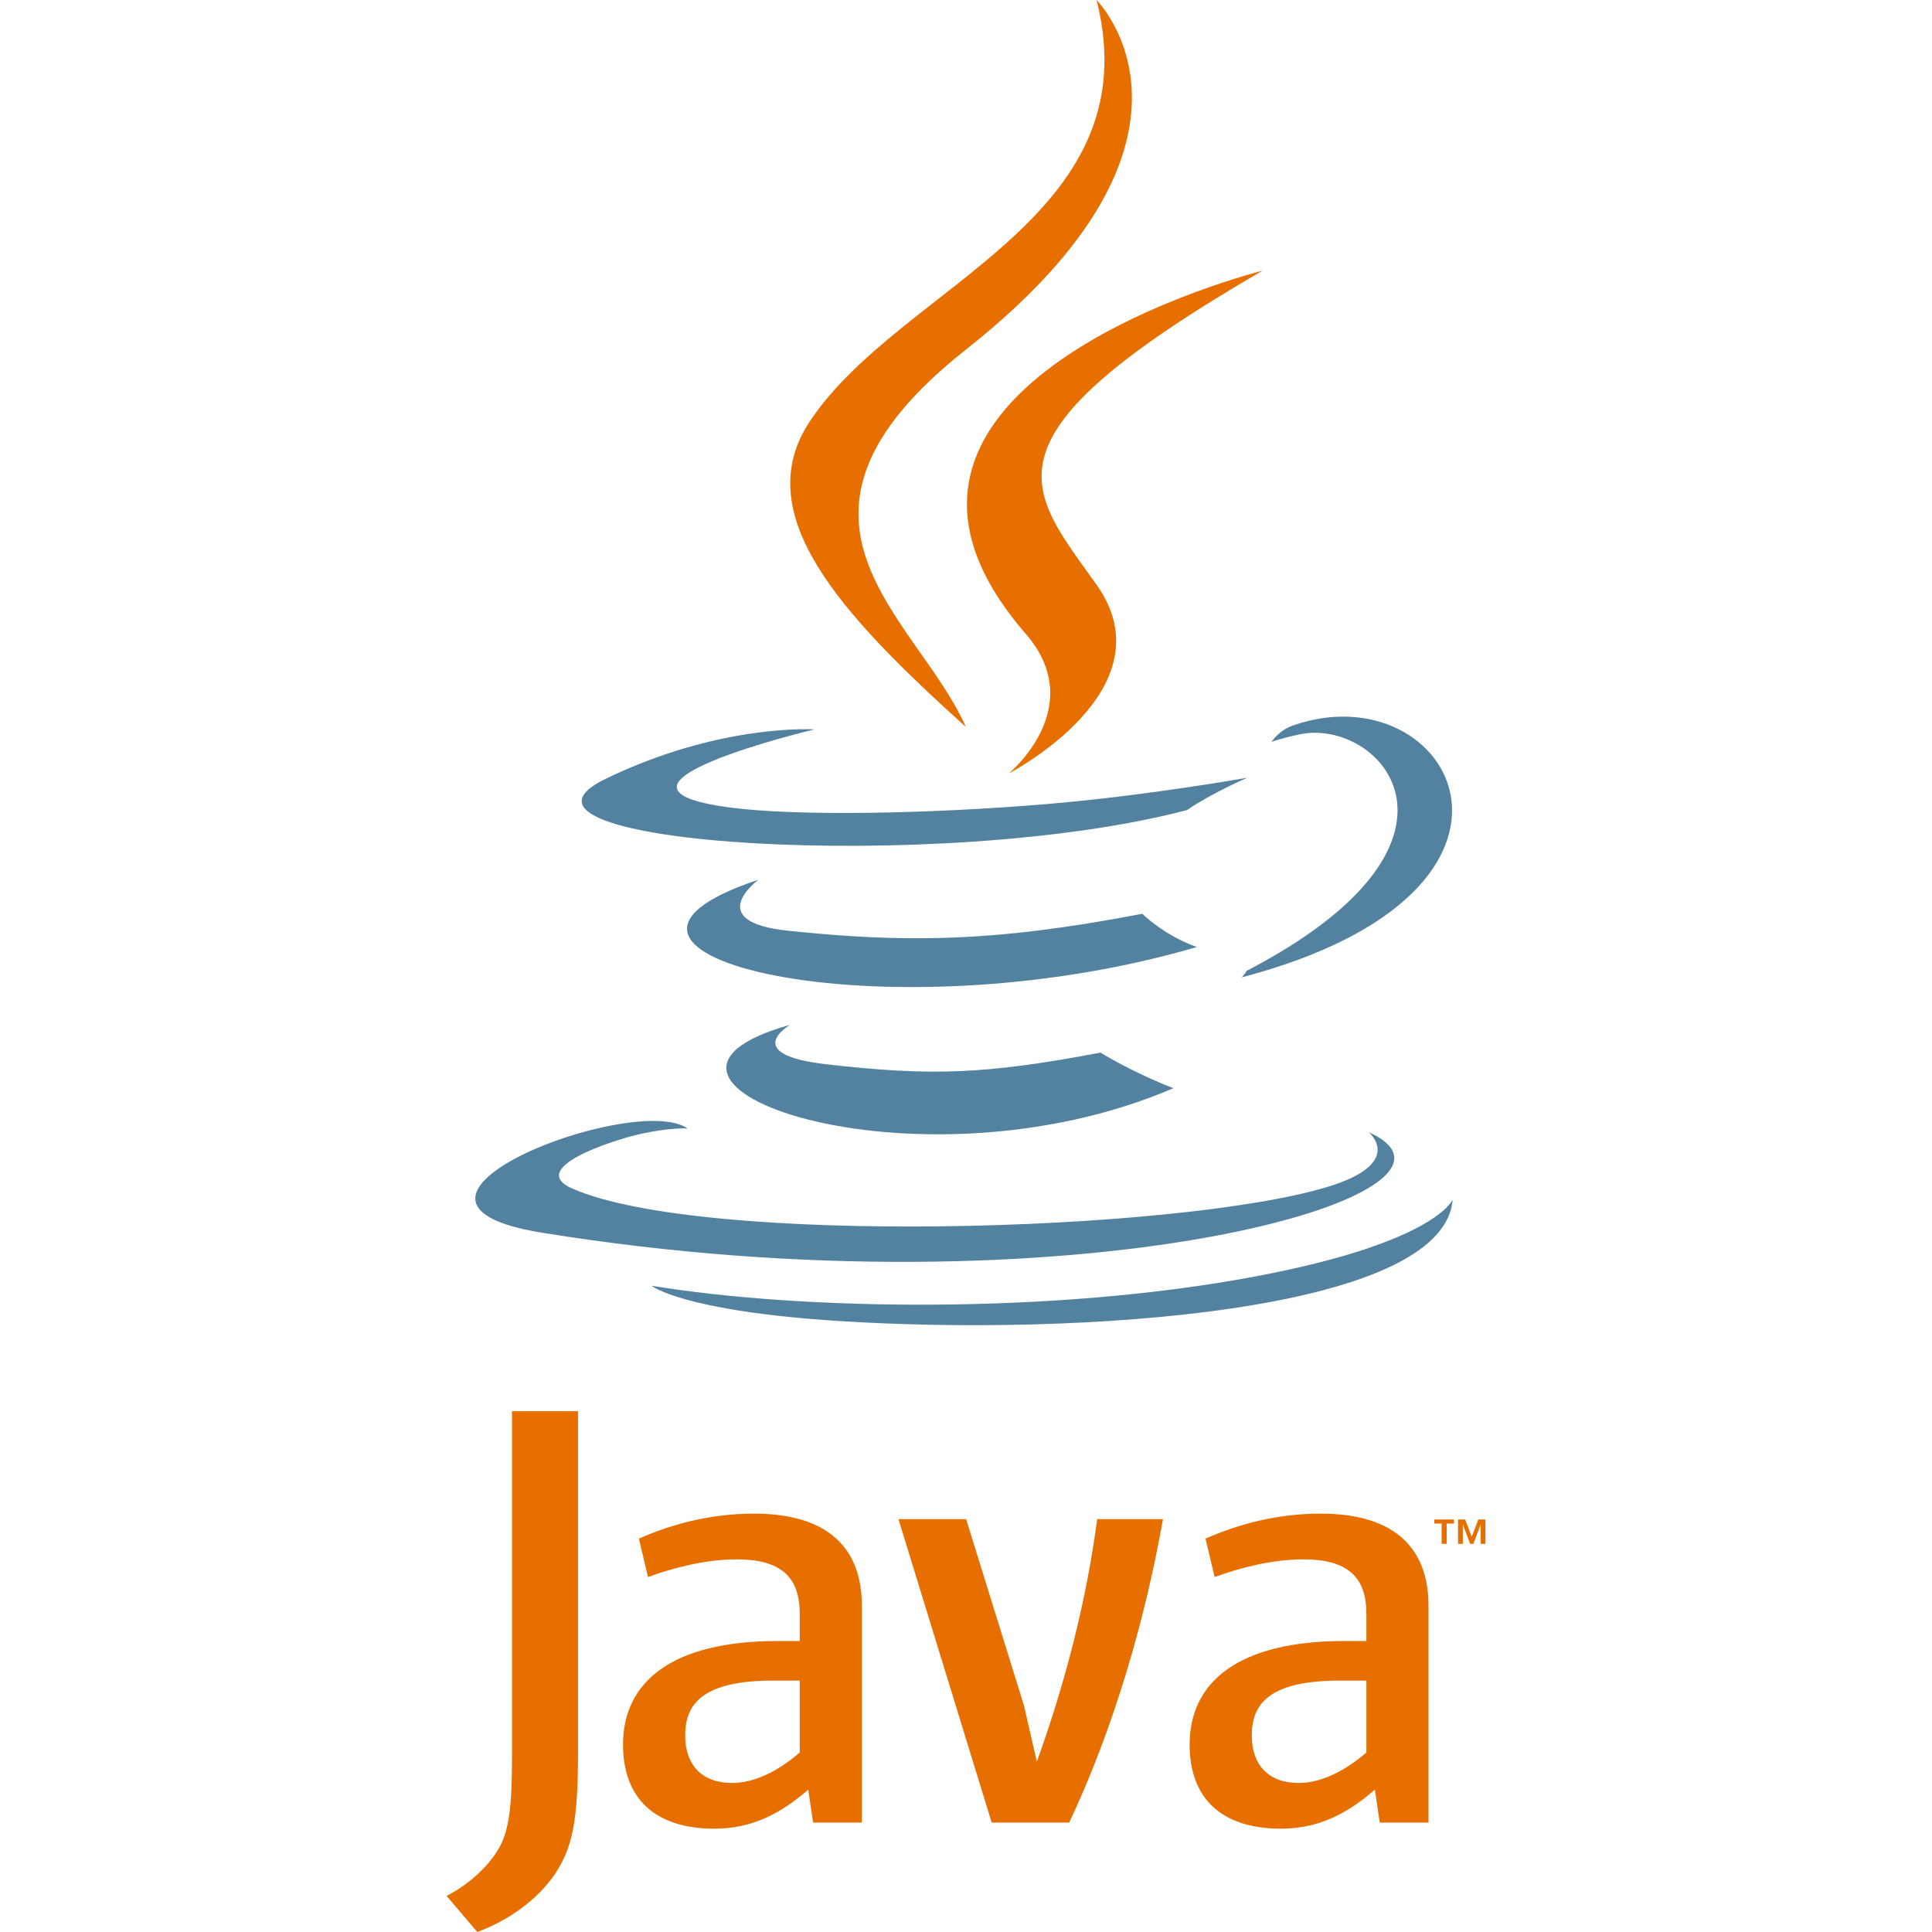
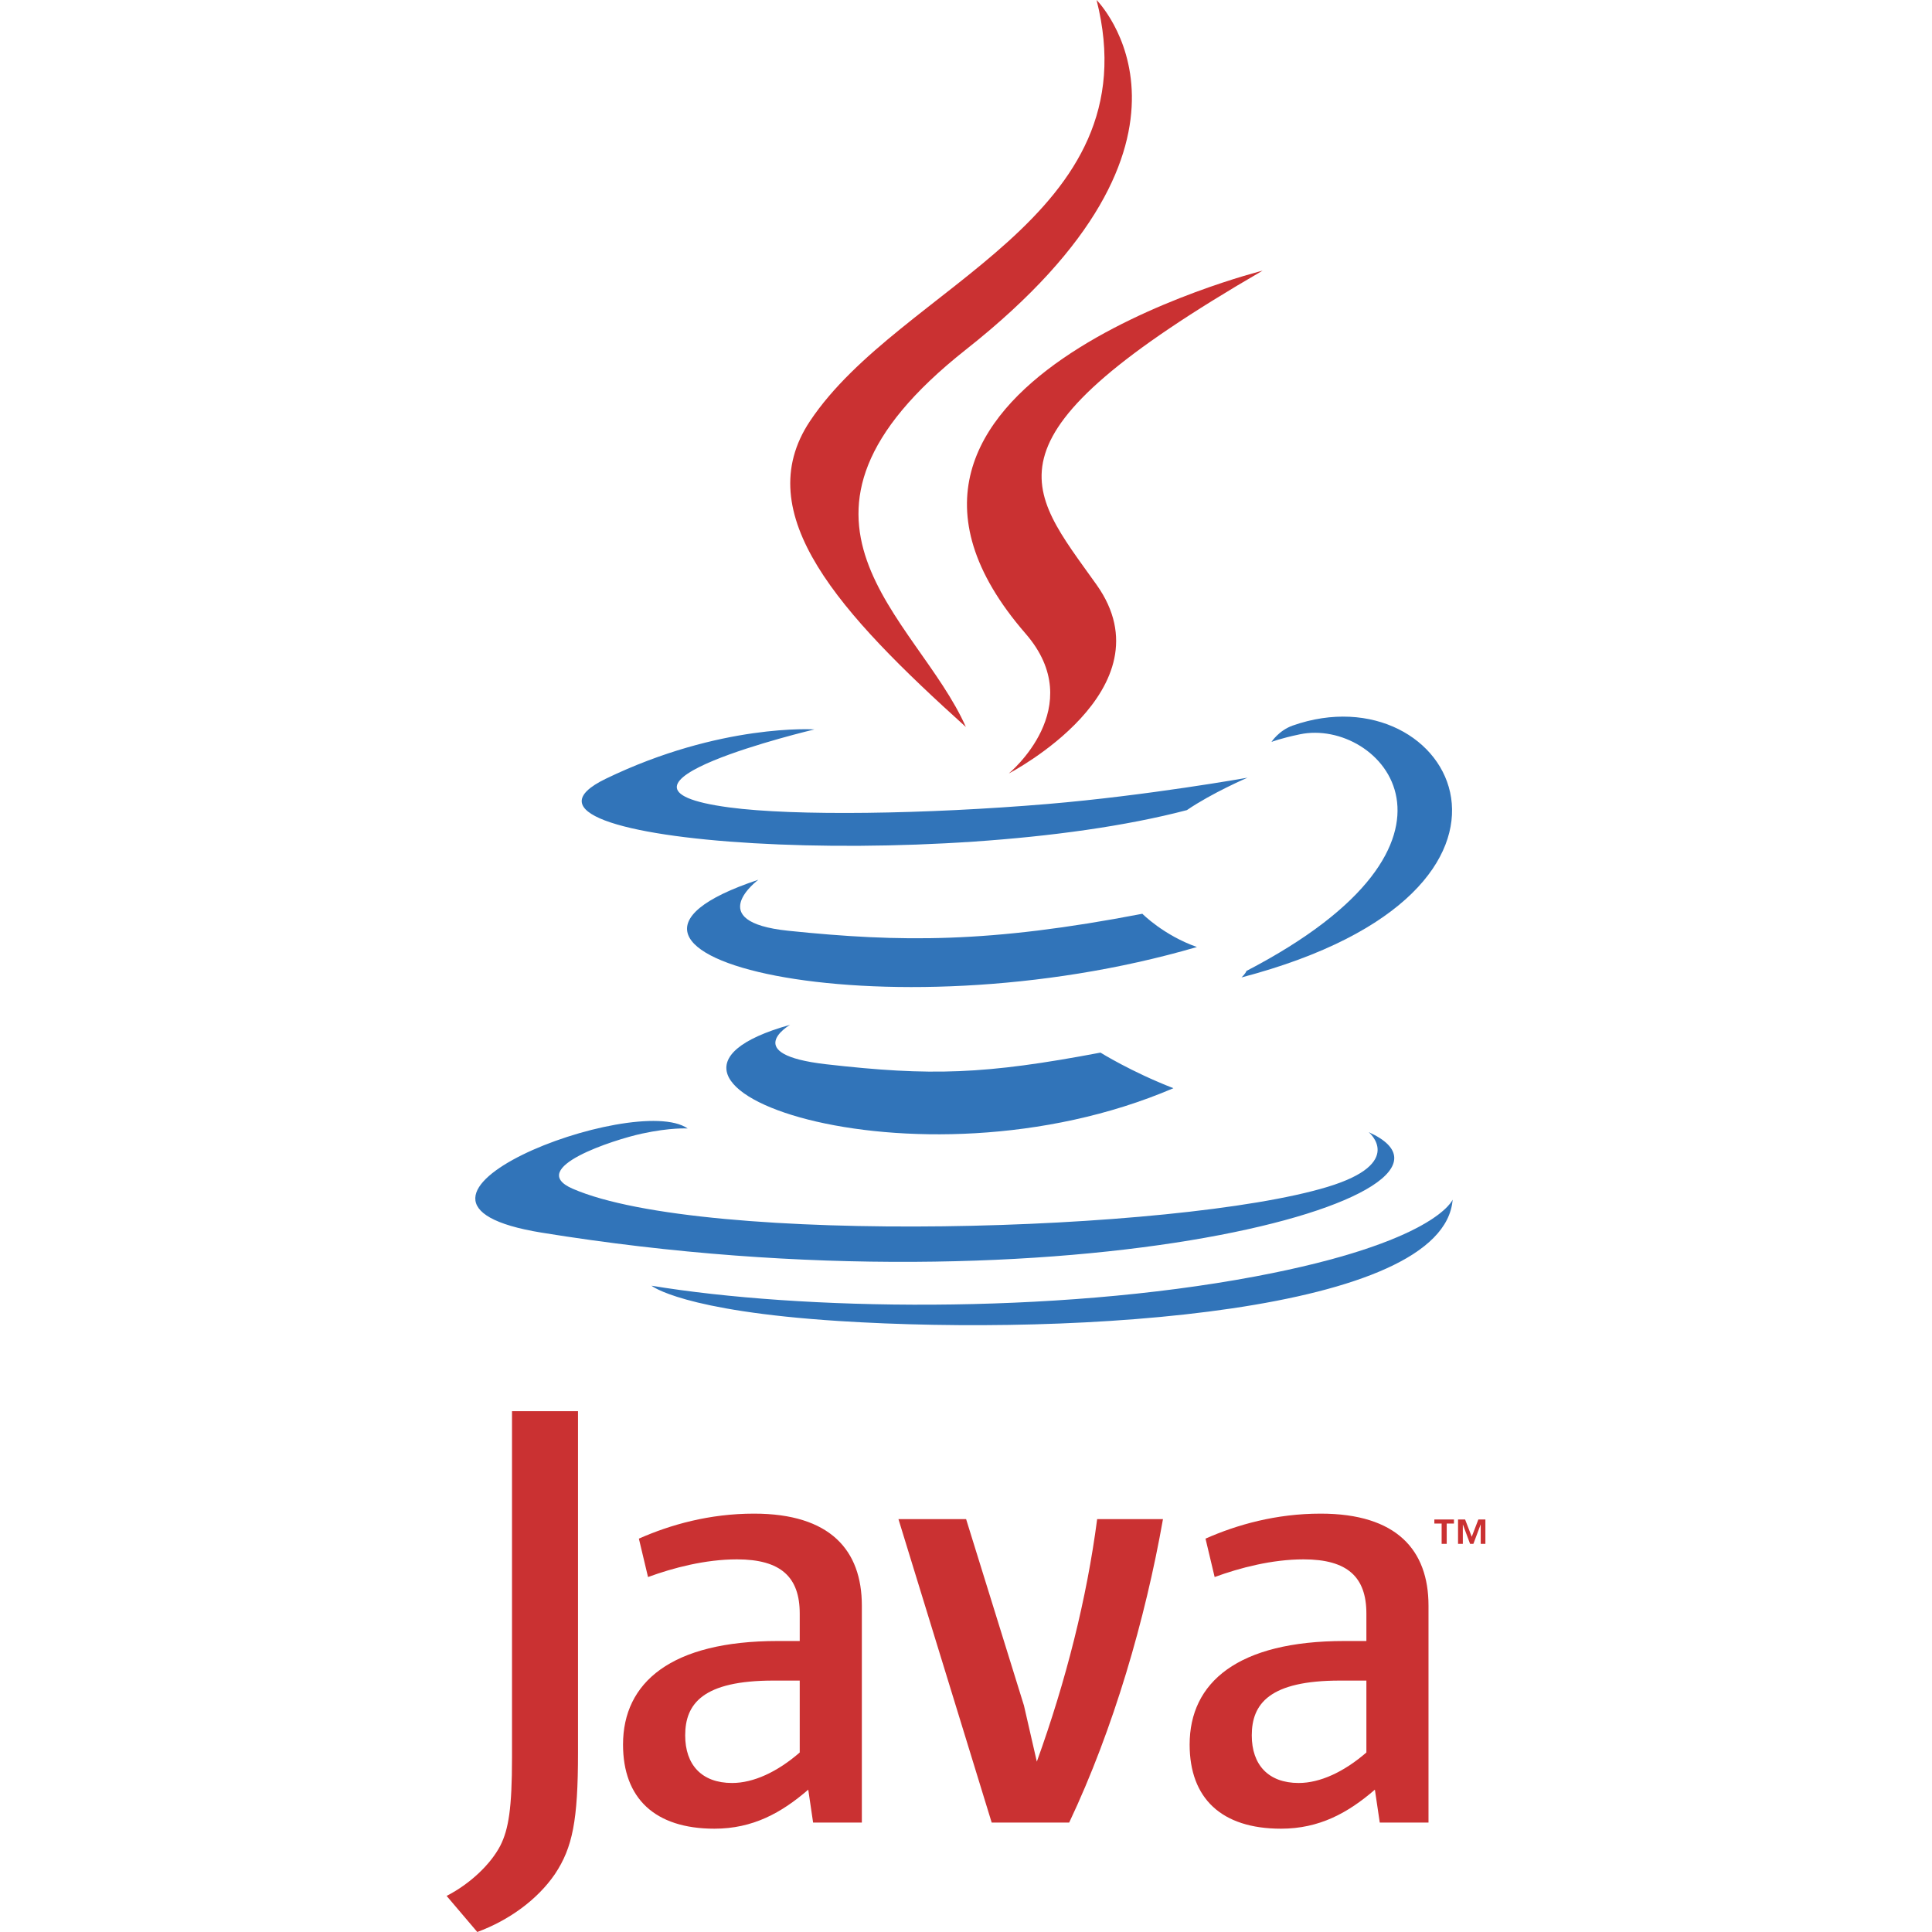
<svg xmlns="http://www.w3.org/2000/svg" width="800px" height="800px" viewBox="-118.513 4.399 540.906 540.906">
-   <path d="M285.104 430.945h-2.037v-1.14h5.486v1.14h-2.025v5.688h-1.424v-5.688zm10.942.297h-.032l-2.02 5.393h-.924l-2.006-5.393h-.024v5.393h-1.343v-6.828h1.976l1.86 4.835 1.854-4.835h1.969v6.828h-1.311l.001-5.393z" fill="#e76f00" />
-   <path d="M102.681 291.324s-14.178 8.245 10.09 11.035c29.4 3.354 44.426 2.873 76.825-3.259 0 0 8.518 5.341 20.414 9.967-72.63 31.128-164.376-1.803-107.329-17.743M93.806 250.704s-15.902 11.771 8.384 14.283c31.406 3.24 56.208 3.505 99.125-4.759 0 0 5.937 6.018 15.271 9.309-87.815 25.678-185.624 2.025-122.78-18.833" fill="#5382a1" />
-   <path d="M168.625 181.799c17.896 20.604-4.701 39.146-4.701 39.146s45.439-23.458 24.571-52.833c-19.491-27.395-34.438-41.005 46.479-87.934.001-.001-127.013 31.721-66.349 101.621" fill="#e76f00" />
-   <path d="M264.684 321.369s10.492 8.646-11.555 15.333c-41.923 12.7-174.488 16.535-211.314.507-13.238-5.76 11.587-13.752 19.396-15.429 8.144-1.766 12.798-1.437 12.798-1.437-14.722-10.371-95.157 20.363-40.857 29.166 148.084 24.015 269.944-10.814 231.532-28.14M109.499 208.617s-67.431 16.016-23.879 21.832c18.389 2.462 55.047 1.905 89.192-.956 27.906-2.354 55.928-7.358 55.928-7.358s-9.84 4.214-16.959 9.074c-68.475 18.01-200.756 9.631-162.674-8.79 32.206-15.568 58.392-13.802 58.392-13.802M230.462 276.231c69.608-36.171 37.425-70.932 14.96-66.248-5.506 1.146-7.961 2.139-7.961 2.139s2.045-3.202 5.947-4.588c44.441-15.624 78.619 46.081-14.346 70.521 0 0 1.079-.962 1.4-1.824" fill="#5382a1" />
-   <path d="M188.495 4.399s38.55 38.562-36.563 97.862c-60.233 47.567-13.735 74.689-.025 105.678-35.158-31.723-60.96-59.647-43.65-85.637 25.406-38.151 95.792-56.648 80.238-117.903" fill="#e76f00" />
-   <path d="M116.339 374.246c66.815 4.277 169.417-2.373 171.846-33.987 0 0-4.67 11.984-55.219 21.503-57.027 10.731-127.364 9.479-169.081 2.601.002-.002 8.541 7.067 52.454 9.883" fill="#5382a1" />
-   <path d="M105.389 495.049c-6.303 5.467-12.96 8.536-18.934 8.536-8.527 0-13.134-5.113-13.134-13.314 0-8.871 4.937-15.357 24.739-15.357h7.328l.001 20.135m17.392 19.623V453.93c0-15.518-8.85-25.756-30.188-25.756-12.457 0-23.369 3.076-32.238 6.999l2.56 10.752c6.983-2.563 16.022-4.949 24.894-4.949 12.292 0 17.58 4.949 17.58 15.181v7.678h-6.135c-29.865 0-43.337 11.593-43.337 28.993 0 15.018 8.878 23.554 25.594 23.554 10.745 0 18.766-4.437 26.264-10.929l1.361 9.221 13.645-.002zM180.824 514.672h-21.691l-26.106-84.96h18.944l16.198 52.199 3.601 15.699c8.195-22.698 13.992-45.726 16.891-67.898h18.427c-4.938 27.976-13.822 58.684-26.264 84.96M264.038 495.049c-6.315 5.467-12.983 8.536-18.958 8.536-8.512 0-13.131-5.113-13.131-13.314 0-8.871 4.947-15.357 24.748-15.357h7.341v20.135m17.39 19.623V453.93c0-15.518-8.871-25.756-30.186-25.756-12.465 0-23.381 3.076-32.246 6.999l2.557 10.752c6.985-2.563 16.041-4.949 24.906-4.949 12.283 0 17.579 4.949 17.579 15.181v7.678h-6.146c-29.873 0-43.34 11.593-43.34 28.993 0 15.018 8.871 23.554 25.584 23.554 10.752 0 18.77-4.437 26.28-10.929l1.366 9.221 13.646-.002zM36.847 529.099c-4.958 7.239-12.966 12.966-21.733 16.206L6.527 535.2c6.673-3.424 12.396-8.954 15.055-14.104 2.3-4.581 3.252-10.485 3.252-24.604v-96.995h18.478v95.666c-.001 18.875-1.51 26.5-6.465 33.936" fill="#e76f00" />
+   <path d="M285.104 430.945h-2.037v-1.14h5.486v1.14h-2.025v5.688h-1.424v-5.688zm10.942.297h-.032l-2.02 5.393h-.924l-2.006-5.393h-.024v5.393h-1.343v-6.828h1.976l1.86 4.835 1.854-4.835h1.969v6.828h-1.311l.001-5.393z" fill="#ca3132" />
+   <path d="M102.681 291.324s-14.178 8.245 10.09 11.035c29.4 3.354 44.426 2.873 76.825-3.259 0 0 8.518 5.341 20.414 9.967-72.63 31.128-164.376-1.803-107.329-17.743M93.806 250.704s-15.902 11.771 8.384 14.283c31.406 3.24 56.208 3.505 99.125-4.759 0 0 5.937 6.018 15.271 9.309-87.815 25.678-185.624 2.025-122.78-18.833" fill="#3174b9" />
+   <path d="M168.625 181.799c17.896 20.604-4.701 39.146-4.701 39.146s45.439-23.458 24.571-52.833c-19.491-27.395-34.438-41.005 46.479-87.934.001-.001-127.013 31.721-66.349 101.621" fill="#ca3132" />
+   <path d="M264.684 321.369s10.492 8.646-11.555 15.333c-41.923 12.7-174.488 16.535-211.314.507-13.238-5.76 11.587-13.752 19.396-15.429 8.144-1.766 12.798-1.437 12.798-1.437-14.722-10.371-95.157 20.363-40.857 29.166 148.084 24.015 269.944-10.814 231.532-28.14M109.499 208.617s-67.431 16.016-23.879 21.832c18.389 2.462 55.047 1.905 89.192-.956 27.906-2.354 55.928-7.358 55.928-7.358s-9.84 4.214-16.959 9.074c-68.475 18.01-200.756 9.631-162.674-8.79 32.206-15.568 58.392-13.802 58.392-13.802M230.462 276.231c69.608-36.171 37.425-70.932 14.96-66.248-5.506 1.146-7.961 2.139-7.961 2.139s2.045-3.202 5.947-4.588c44.441-15.624 78.619 46.081-14.346 70.521 0 0 1.079-.962 1.4-1.824" fill="#3174b9" />
+   <path d="M188.495 4.399s38.55 38.562-36.563 97.862c-60.233 47.567-13.735 74.689-.025 105.678-35.158-31.723-60.96-59.647-43.65-85.637 25.406-38.151 95.792-56.648 80.238-117.903" fill="#ca3132" />
+   <path d="M116.339 374.246c66.815 4.277 169.417-2.373 171.846-33.987 0 0-4.67 11.984-55.219 21.503-57.027 10.731-127.364 9.479-169.081 2.601.002-.002 8.541 7.067 52.454 9.883" fill="#3174b9" />
+   <path d="M105.389 495.049c-6.303 5.467-12.96 8.536-18.934 8.536-8.527 0-13.134-5.113-13.134-13.314 0-8.871 4.937-15.357 24.739-15.357h7.328l.001 20.135m17.392 19.623V453.93c0-15.518-8.85-25.756-30.188-25.756-12.457 0-23.369 3.076-32.238 6.999l2.56 10.752c6.983-2.563 16.022-4.949 24.894-4.949 12.292 0 17.58 4.949 17.58 15.181v7.678h-6.135c-29.865 0-43.337 11.593-43.337 28.993 0 15.018 8.878 23.554 25.594 23.554 10.745 0 18.766-4.437 26.264-10.929l1.361 9.221 13.645-.002zM180.824 514.672h-21.691l-26.106-84.96h18.944l16.198 52.199 3.601 15.699c8.195-22.698 13.992-45.726 16.891-67.898h18.427c-4.938 27.976-13.822 58.684-26.264 84.96M264.038 495.049c-6.315 5.467-12.983 8.536-18.958 8.536-8.512 0-13.131-5.113-13.131-13.314 0-8.871 4.947-15.357 24.748-15.357h7.341v20.135m17.39 19.623V453.93c0-15.518-8.871-25.756-30.186-25.756-12.465 0-23.381 3.076-32.246 6.999l2.557 10.752c6.985-2.563 16.041-4.949 24.906-4.949 12.283 0 17.579 4.949 17.579 15.181v7.678h-6.146c-29.873 0-43.34 11.593-43.34 28.993 0 15.018 8.871 23.554 25.584 23.554 10.752 0 18.77-4.437 26.28-10.929l1.366 9.221 13.646-.002zM36.847 529.099c-4.958 7.239-12.966 12.966-21.733 16.206L6.527 535.2c6.673-3.424 12.396-8.954 15.055-14.104 2.3-4.581 3.252-10.485 3.252-24.604v-96.995h18.478v95.666c-.001 18.875-1.51 26.5-6.465 33.936" fill="#ca3132" />
</svg>
